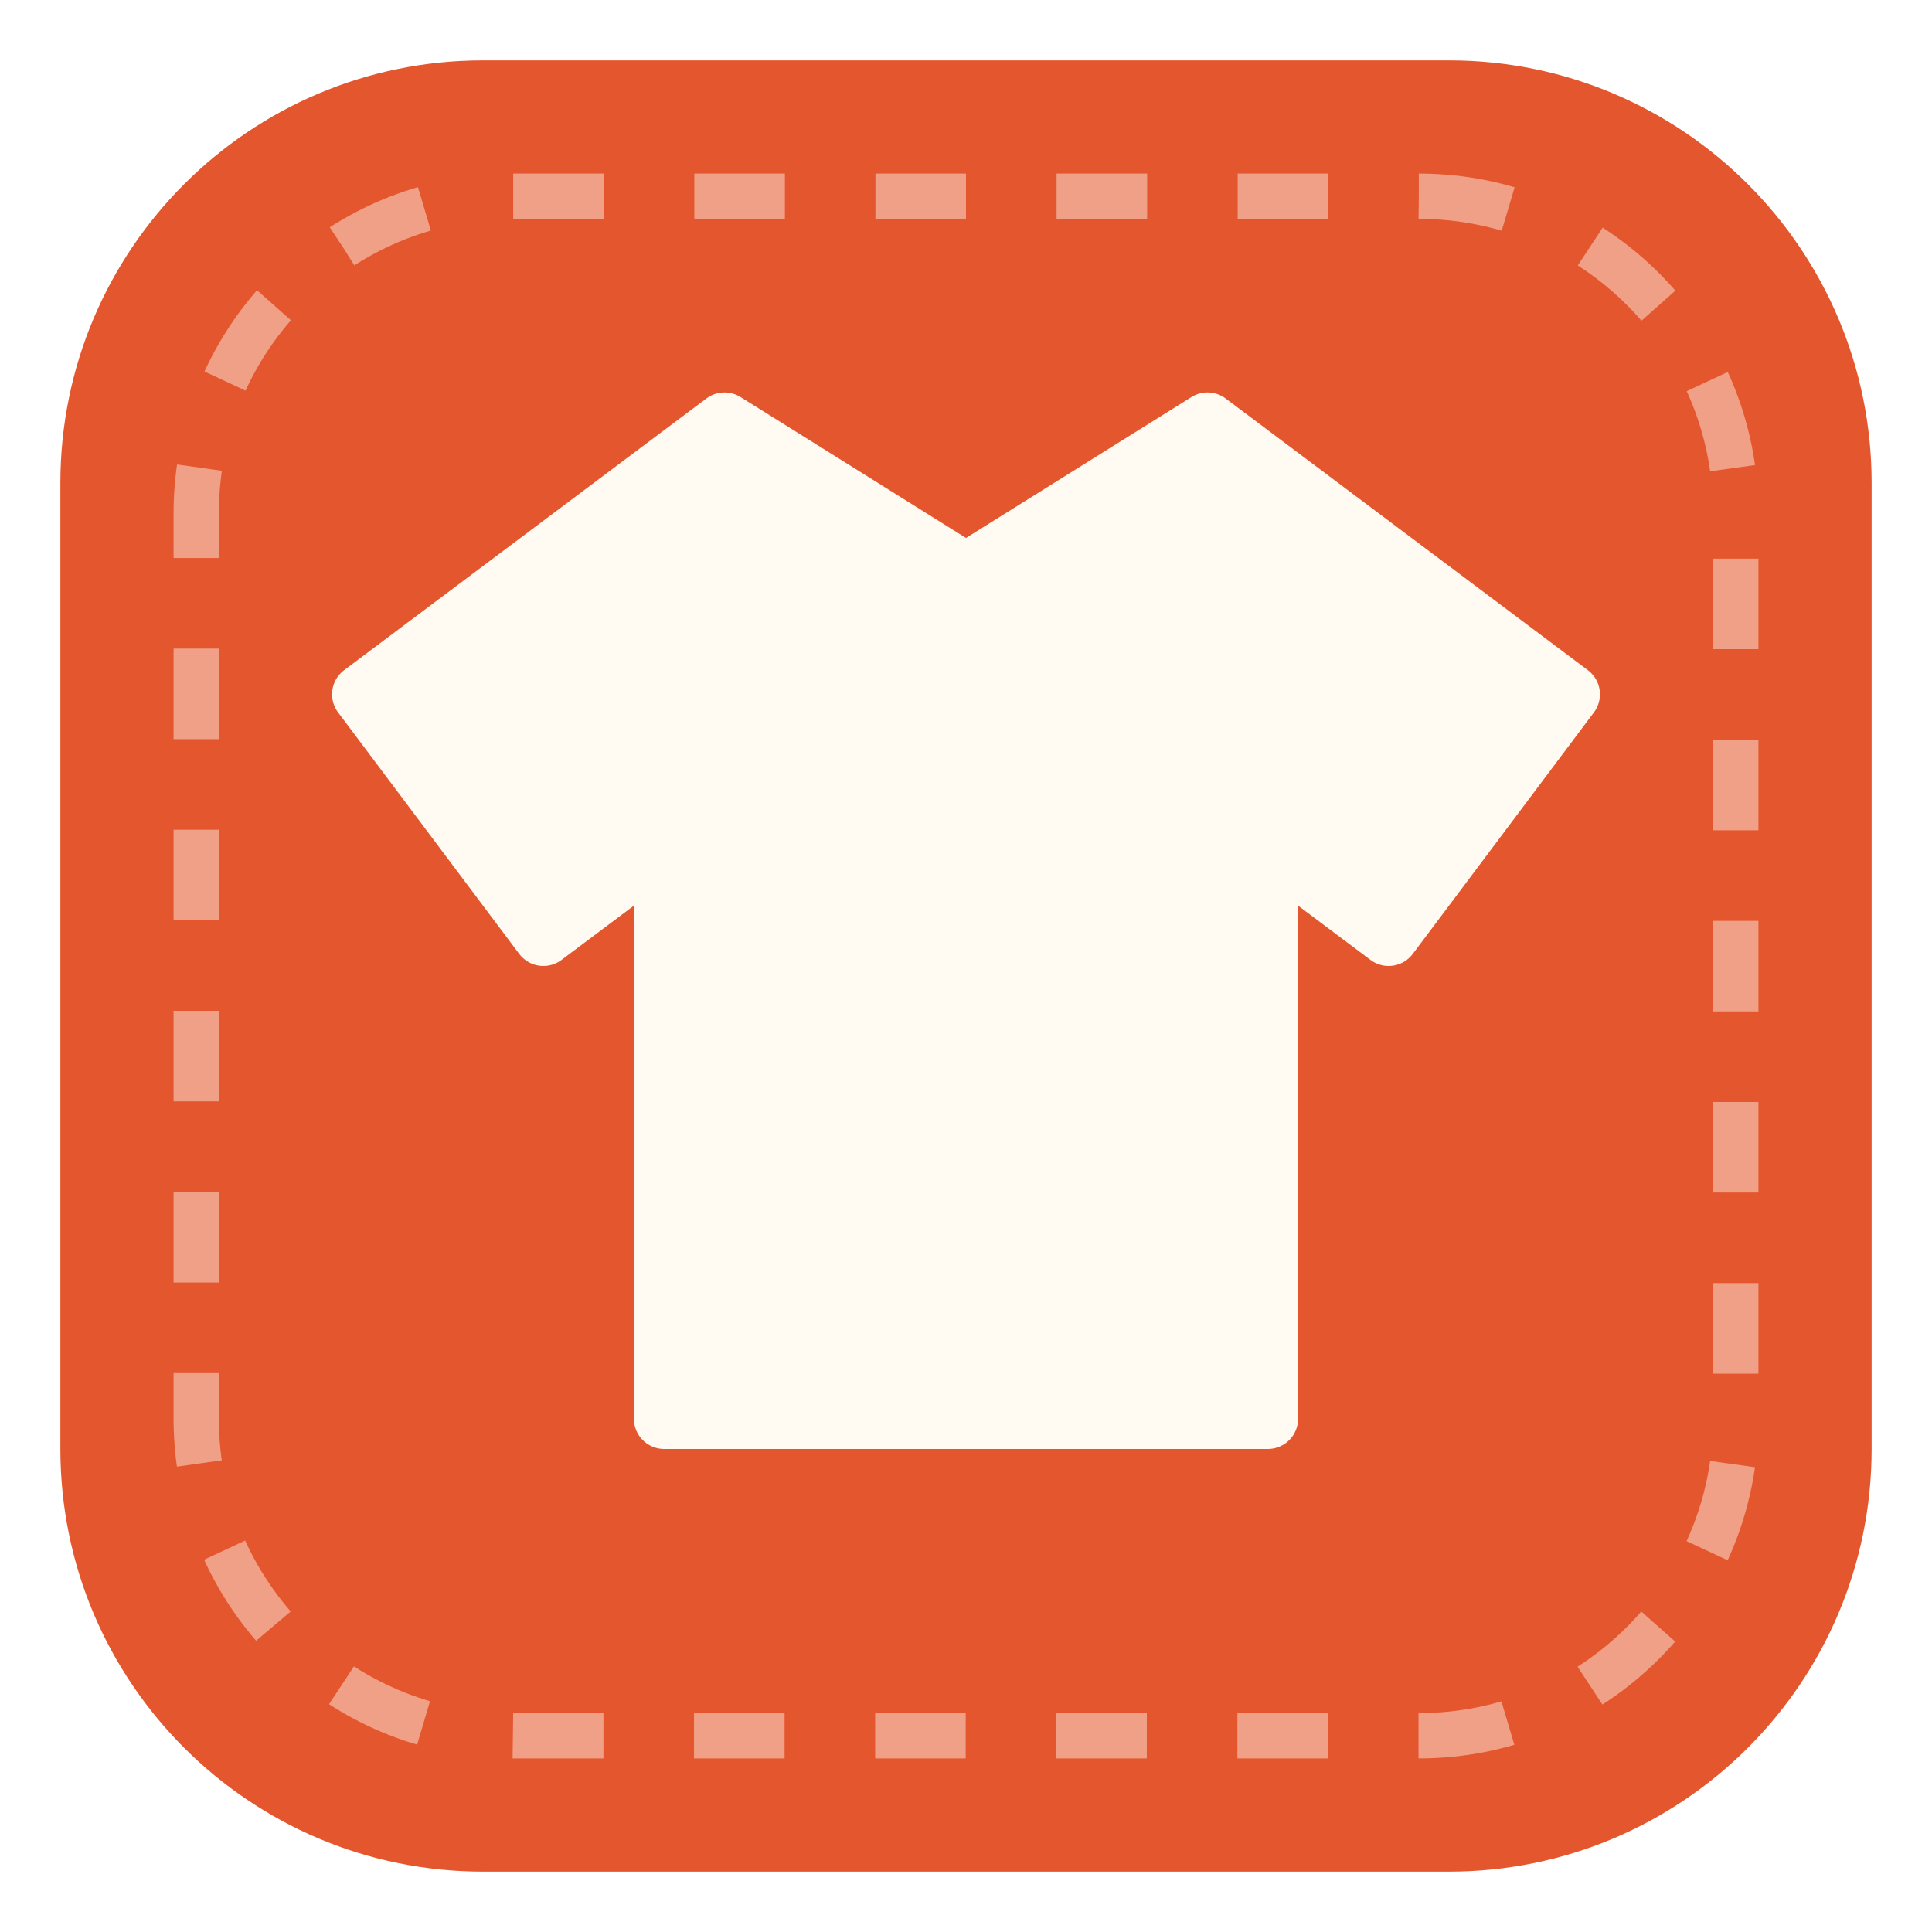
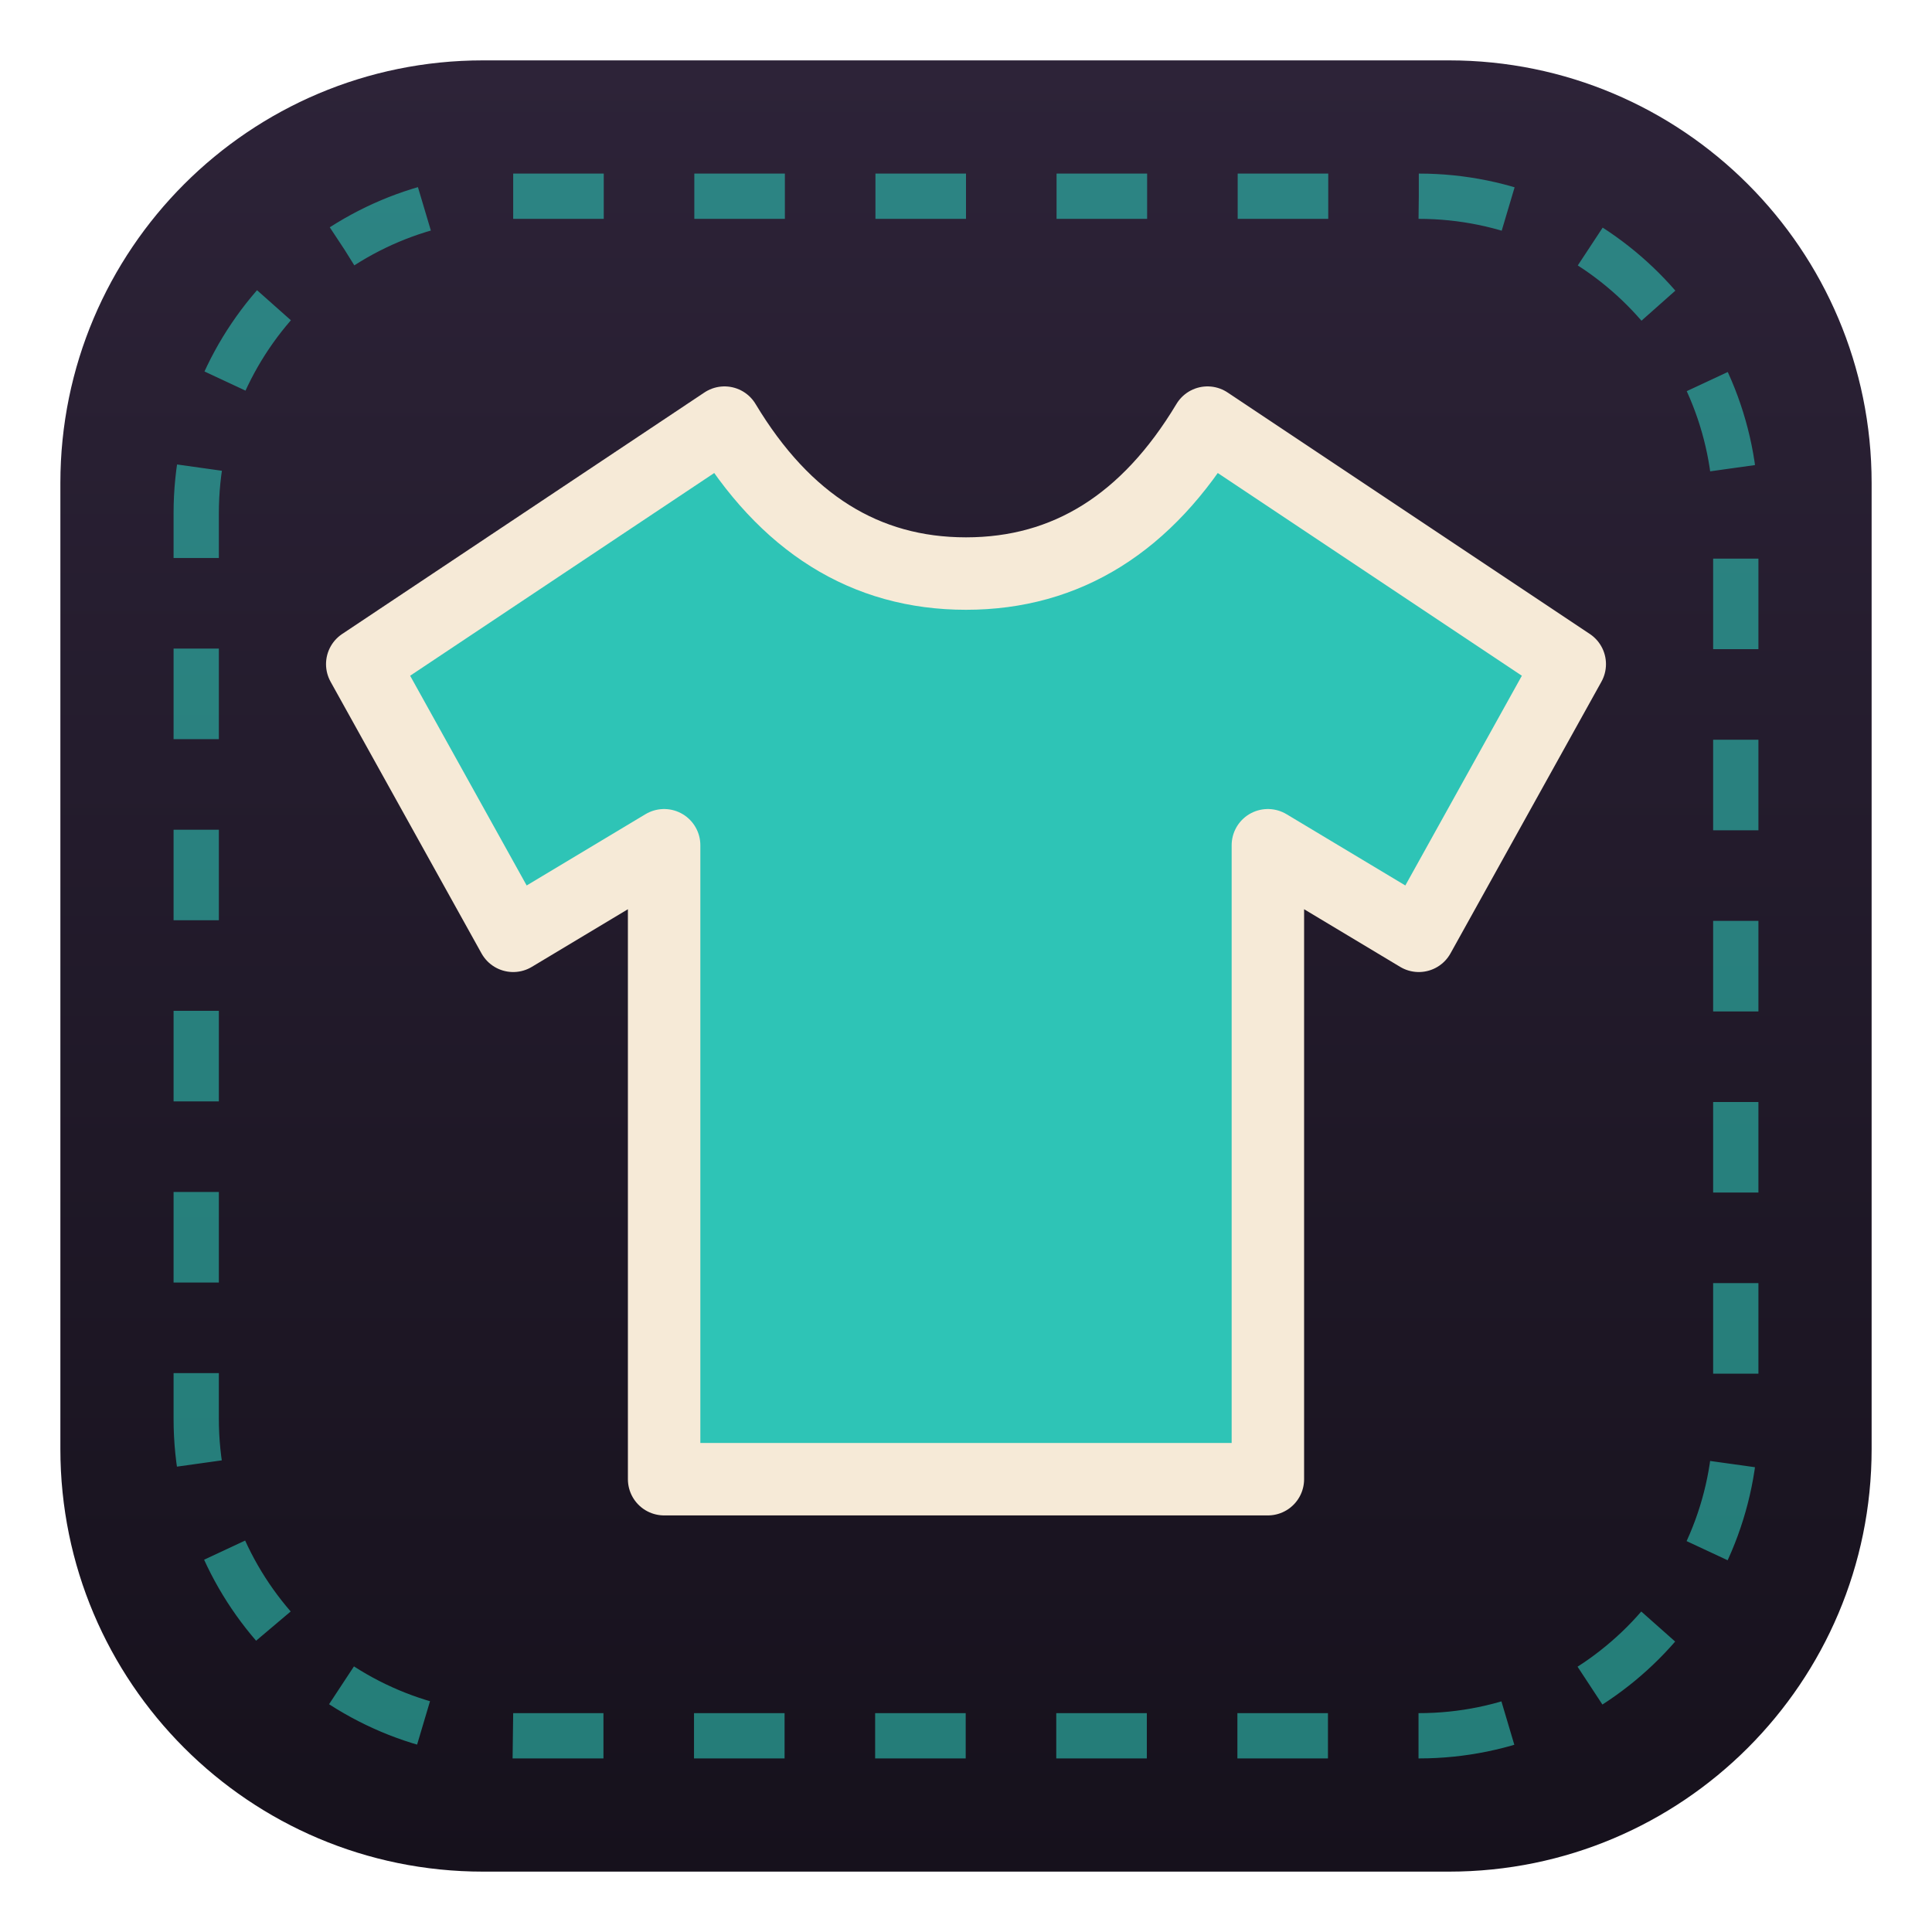
<svg xmlns="http://www.w3.org/2000/svg" viewBox="0 0 64 64" width="64" height="64" role="img">
-   <rect x="2" y="2" width="60" height="60" rx="14" fill="#e4572e" />
-   <rect x="6.5" y="6.5" width="51" height="51" rx="10.5" fill="none" stroke="#fffaf2" stroke-opacity=".45" stroke-width="1.5" stroke-dasharray="3 3" />
-   <g fill="#fffaf2" stroke="#fffaf2" stroke-width="2" stroke-linejoin="round" stroke-linecap="round">
-     <path d="M24 14l8 5 8-5 12 9-6 8-4-3v19H22V28l-4 3-6-8z" />
+   <defs>
+     <linearGradient id="t" x1="0" y1="0" x2="0" y2="1">
+       <stop offset="0" stop-color="#2d2338" />
+       <stop offset="1" stop-color="#16111c" />
+     </linearGradient>
+   </defs>
+   <rect x="2" y="2" width="60" height="60" rx="14" fill="url(#t)" />
+   <rect x="6.5" y="6.5" width="51" height="51" rx="10.5" fill="none" stroke="#2ec4b6" stroke-opacity=".6" stroke-width="1.5" stroke-dasharray="3 3" />
+   <g fill="none" stroke="#f6ead7" stroke-width="2.4" stroke-linejoin="round" stroke-linecap="round">
+     <path d="M24 14l-12 8 5 9 5-3v21h20V28l5 3 5-9-12-8q-3 5-8 5t-8-5z" fill="#2ec4b6" />
  </g>
</svg>
